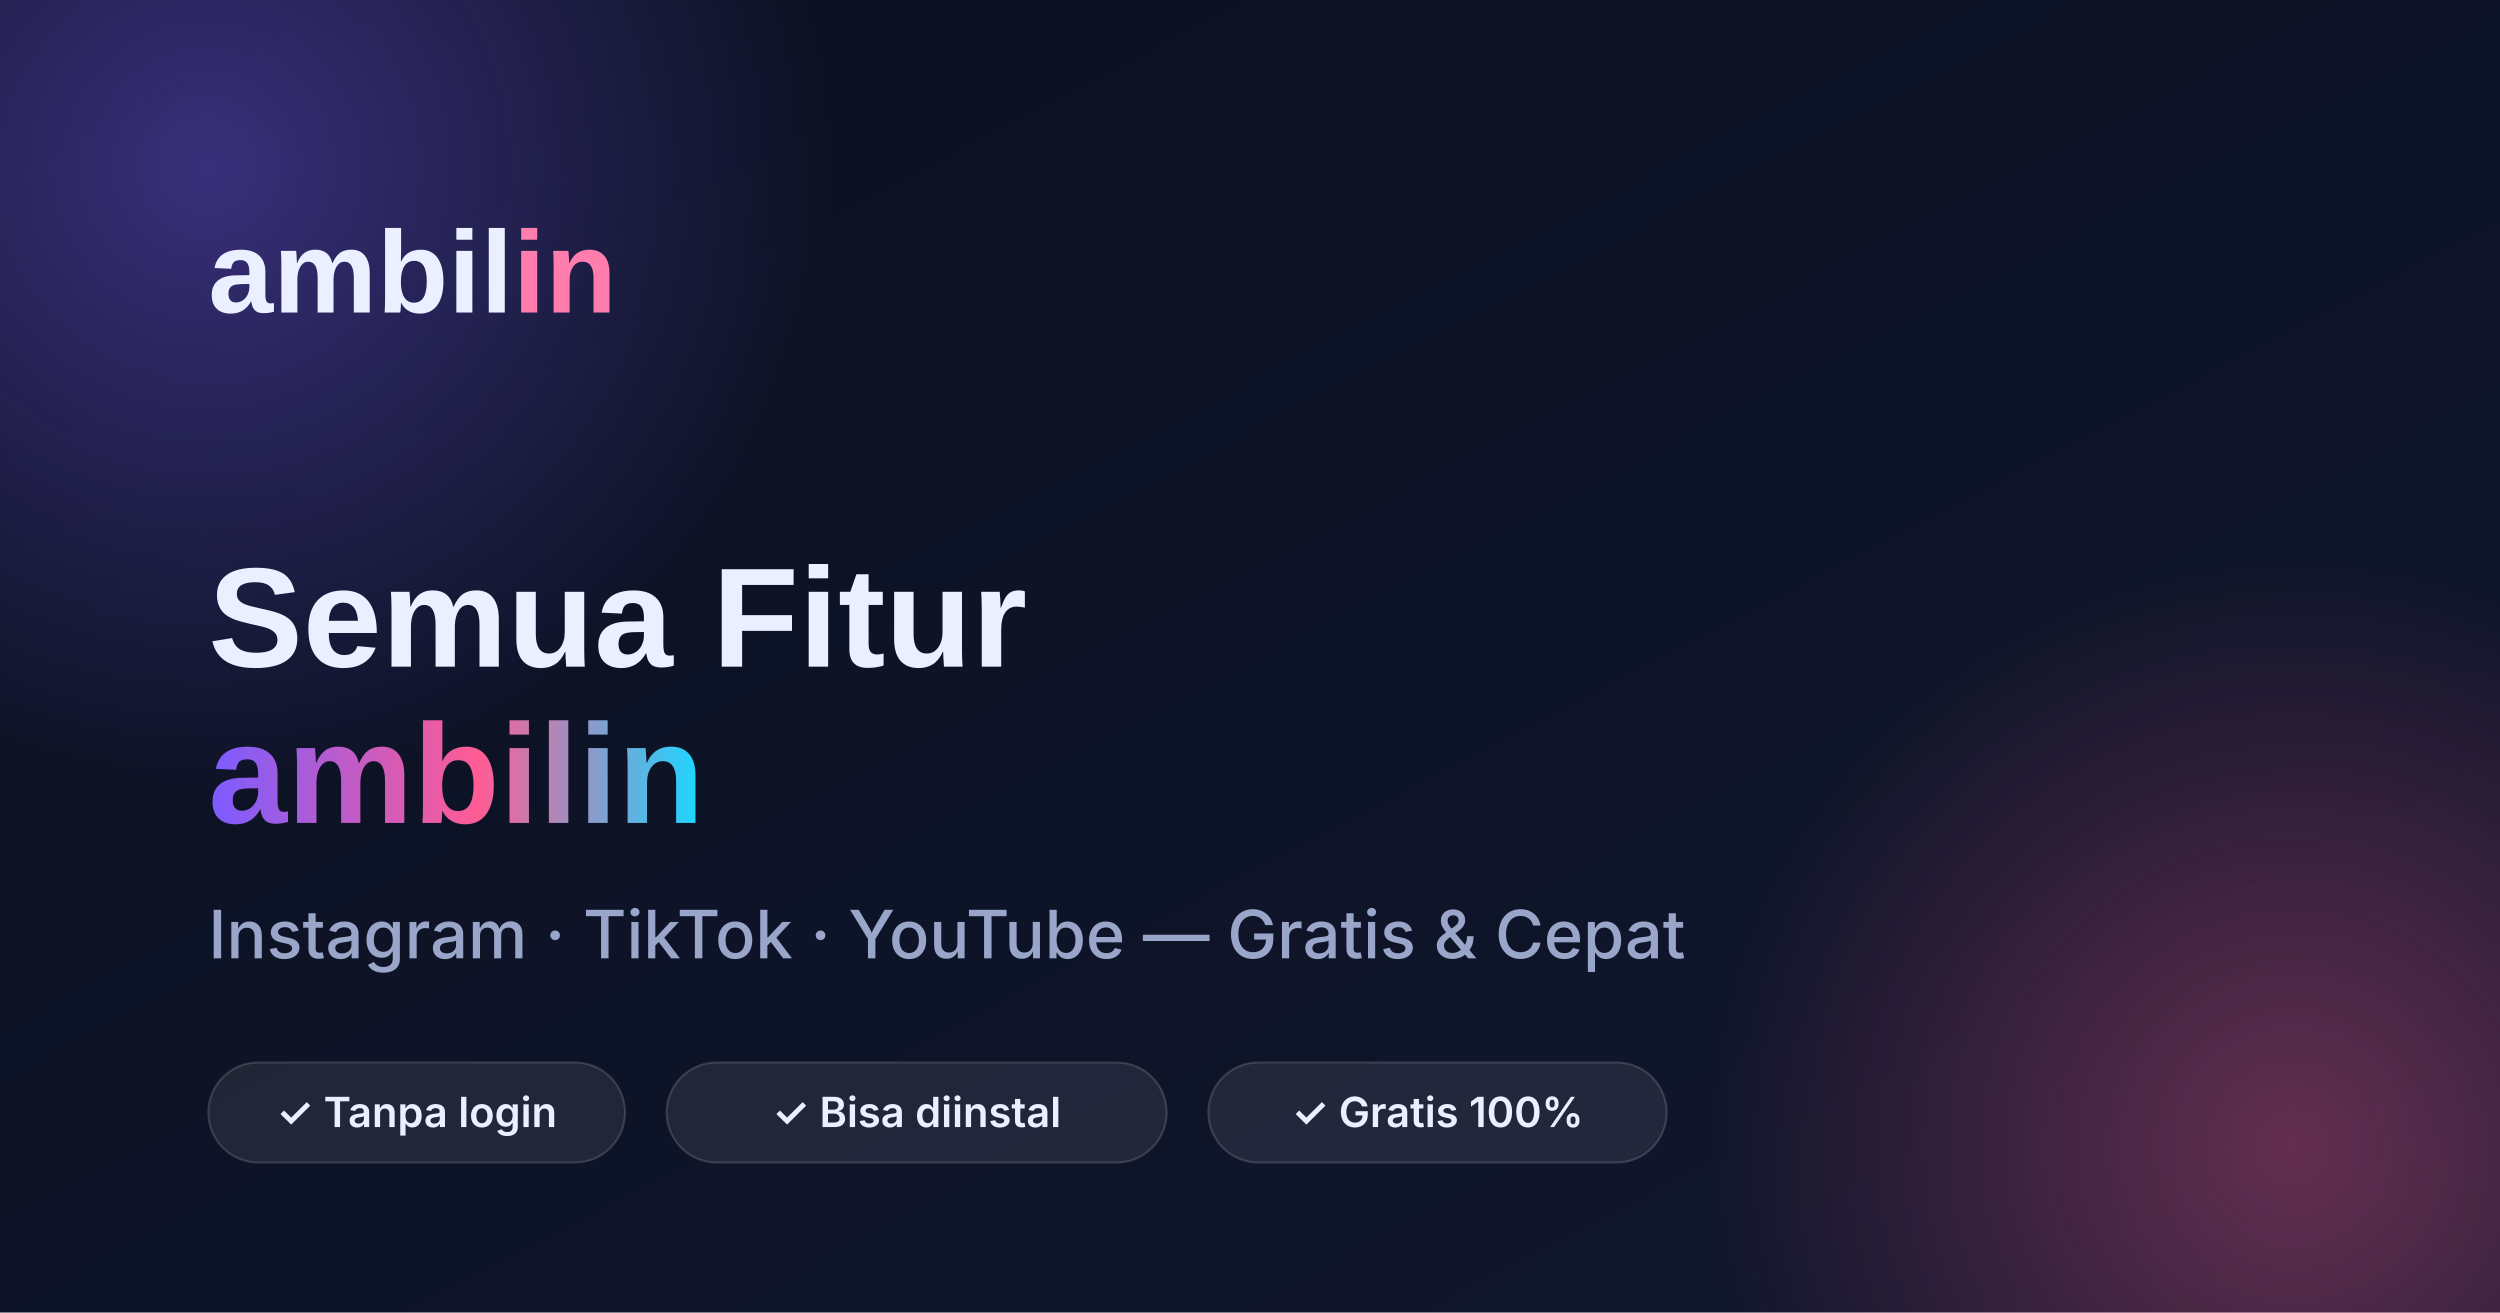
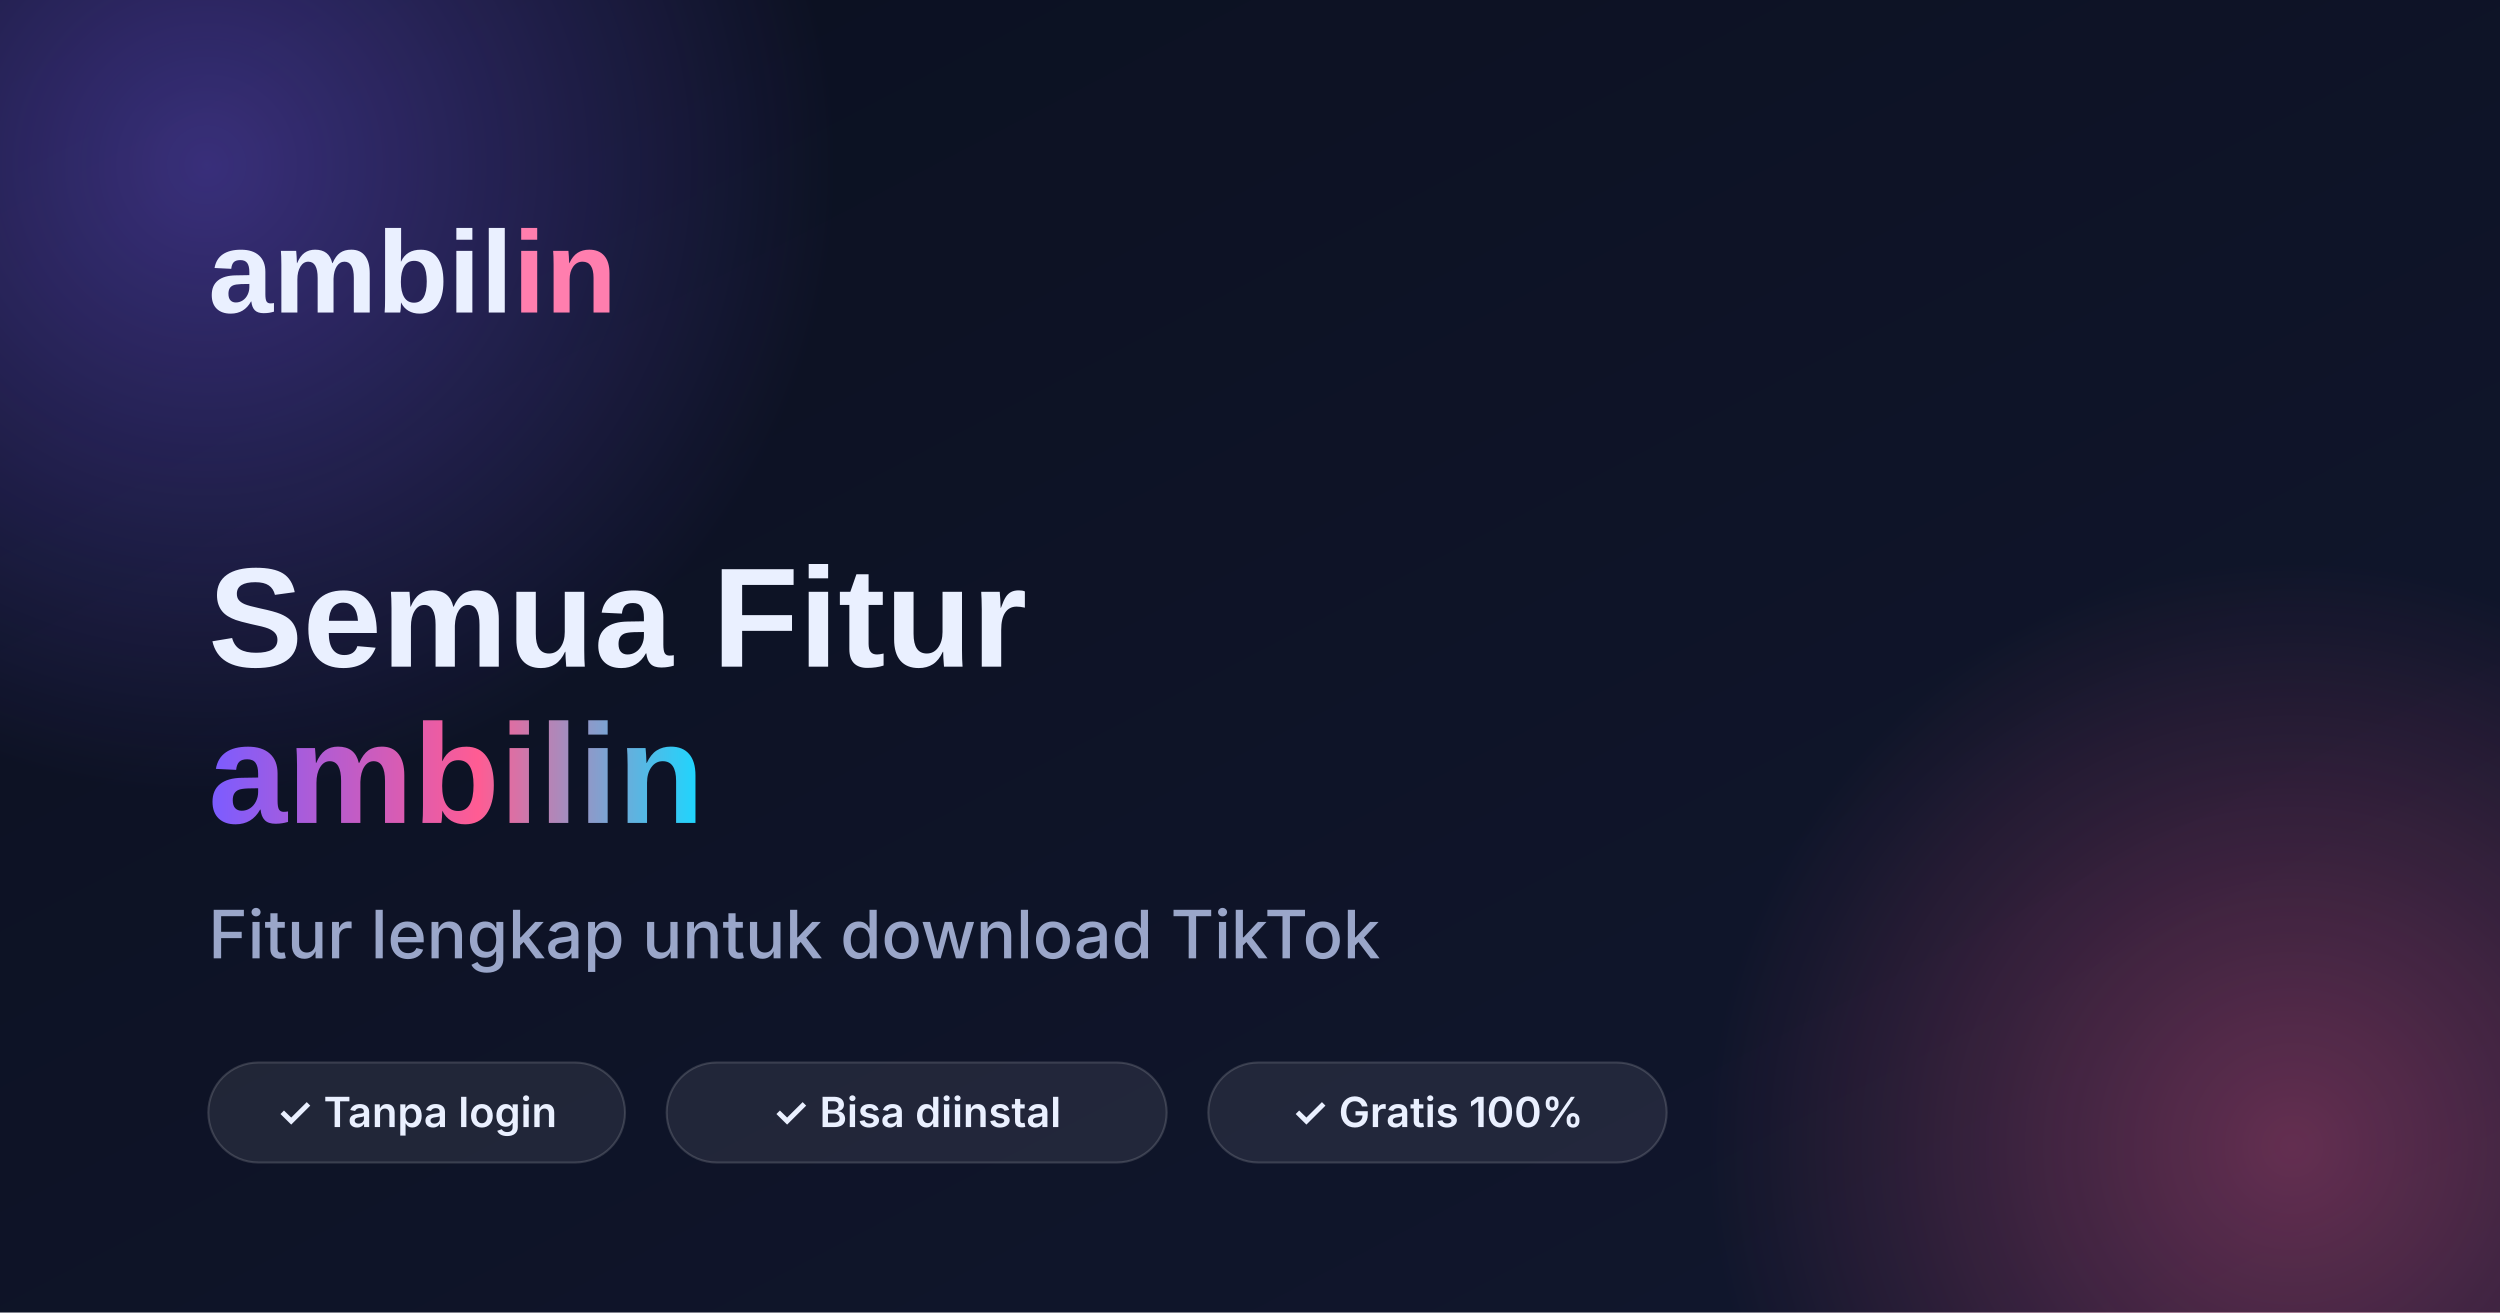
<svg xmlns="http://www.w3.org/2000/svg" viewBox="0 0 1200 630" width="1200" height="630">
  <defs>
    <linearGradient id="bg" x1="0%" y1="0%" x2="100%" y2="100%">
      <stop offset="0%" stop-color="#0b1020" />
      <stop offset="100%" stop-color="#11172e" />
    </linearGradient>
    <linearGradient id="accent" x1="0%" y1="0%" x2="100%" y2="0%">
      <stop offset="0%" stop-color="#7c5cff" />
      <stop offset="55%" stop-color="#ff5c93" />
      <stop offset="100%" stop-color="#21d4fd" />
    </linearGradient>
    <radialGradient id="orb1" cx="50%" cy="50%" r="50%">
      <stop offset="0%" stop-color="#7c5cff" stop-opacity="0.4" />
      <stop offset="100%" stop-color="#7c5cff" stop-opacity="0" />
    </radialGradient>
    <radialGradient id="orb2" cx="50%" cy="50%" r="50%">
      <stop offset="0%" stop-color="#ff5c93" stop-opacity="0.35" />
      <stop offset="100%" stop-color="#ff5c93" stop-opacity="0" />
    </radialGradient>
  </defs>
  <rect width="1200" height="630" fill="url(#bg)" />
  <circle cx="100" cy="80" r="300" fill="url(#orb1)" />
  <circle cx="1100" cy="550" r="280" fill="url(#orb2)" />
  <text x="100" y="150" font-family="Poppins, Arial, sans-serif" font-size="56" font-weight="800" fill="#eaf0ff">
    ambil<tspan fill="#ff7eae">in</tspan>
  </text>
  <text x="100" y="320" font-family="Poppins, Arial, sans-serif" font-size="68" font-weight="800" fill="#eaf0ff">
    Semua Fitur
  </text>
  <text x="100" y="395" font-family="Poppins, Arial, sans-serif" font-size="68" font-weight="800" fill="url(#accent)">
    ambilin
  </text>
  <text x="100" y="460" font-family="Inter, Arial, sans-serif" font-size="32" font-weight="500" fill="#9aa6c9">
-     Instagram · TikTok · YouTube — Gratis &amp; Cepat
+     Fitur lengkap untuk download TikTok
  </text>
  <g transform="translate(100, 510)">
    <rect width="200" height="48" rx="24" fill="#ffffff" fill-opacity="0.08" stroke="#ffffff" stroke-opacity="0.15" />
    <text x="100" y="31" text-anchor="middle" font-family="Inter, Arial, sans-serif" font-size="20" font-weight="600" fill="#eaf0ff">✓ Tanpa login</text>
    <rect x="220" width="240" height="48" rx="24" fill="#ffffff" fill-opacity="0.08" stroke="#ffffff" stroke-opacity="0.15" />
    <text x="340" y="31" text-anchor="middle" font-family="Inter, Arial, sans-serif" font-size="20" font-weight="600" fill="#eaf0ff">✓ Bisa diinstal</text>
    <rect x="480" width="220" height="48" rx="24" fill="#ffffff" fill-opacity="0.08" stroke="#ffffff" stroke-opacity="0.15" />
    <text x="590" y="31" text-anchor="middle" font-family="Inter, Arial, sans-serif" font-size="20" font-weight="600" fill="#eaf0ff">✓ Gratis 100%</text>
  </g>
</svg>
